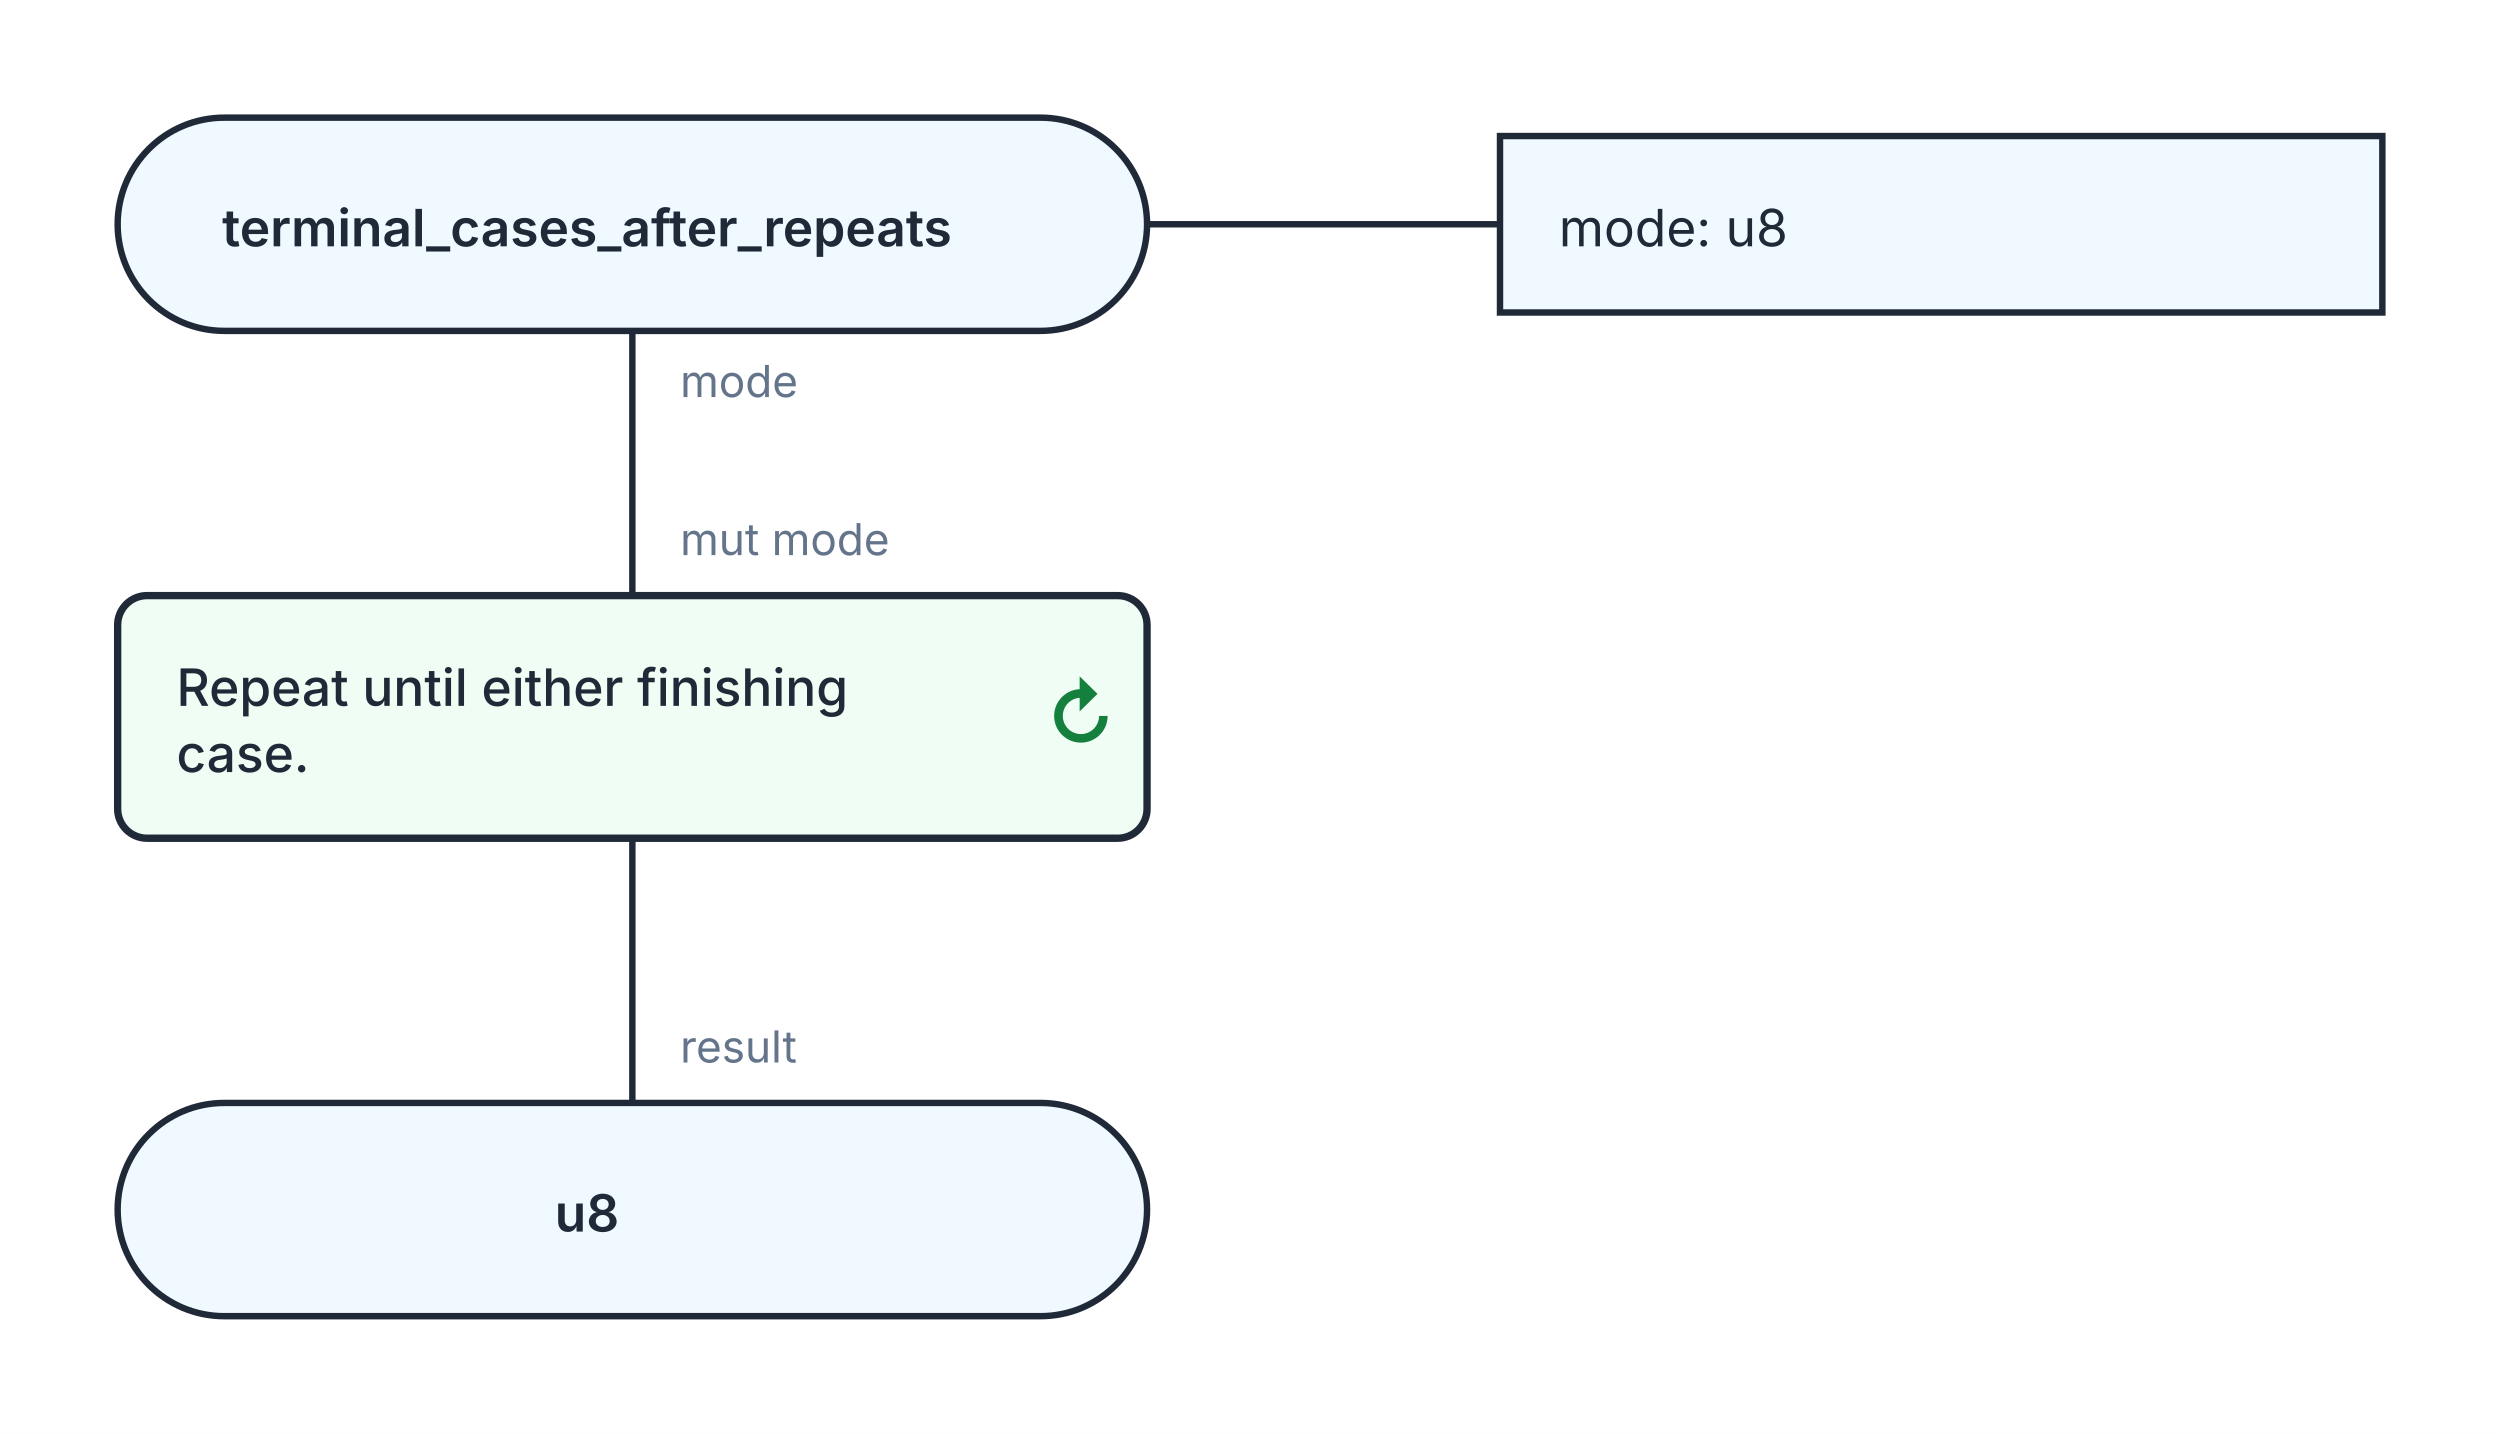
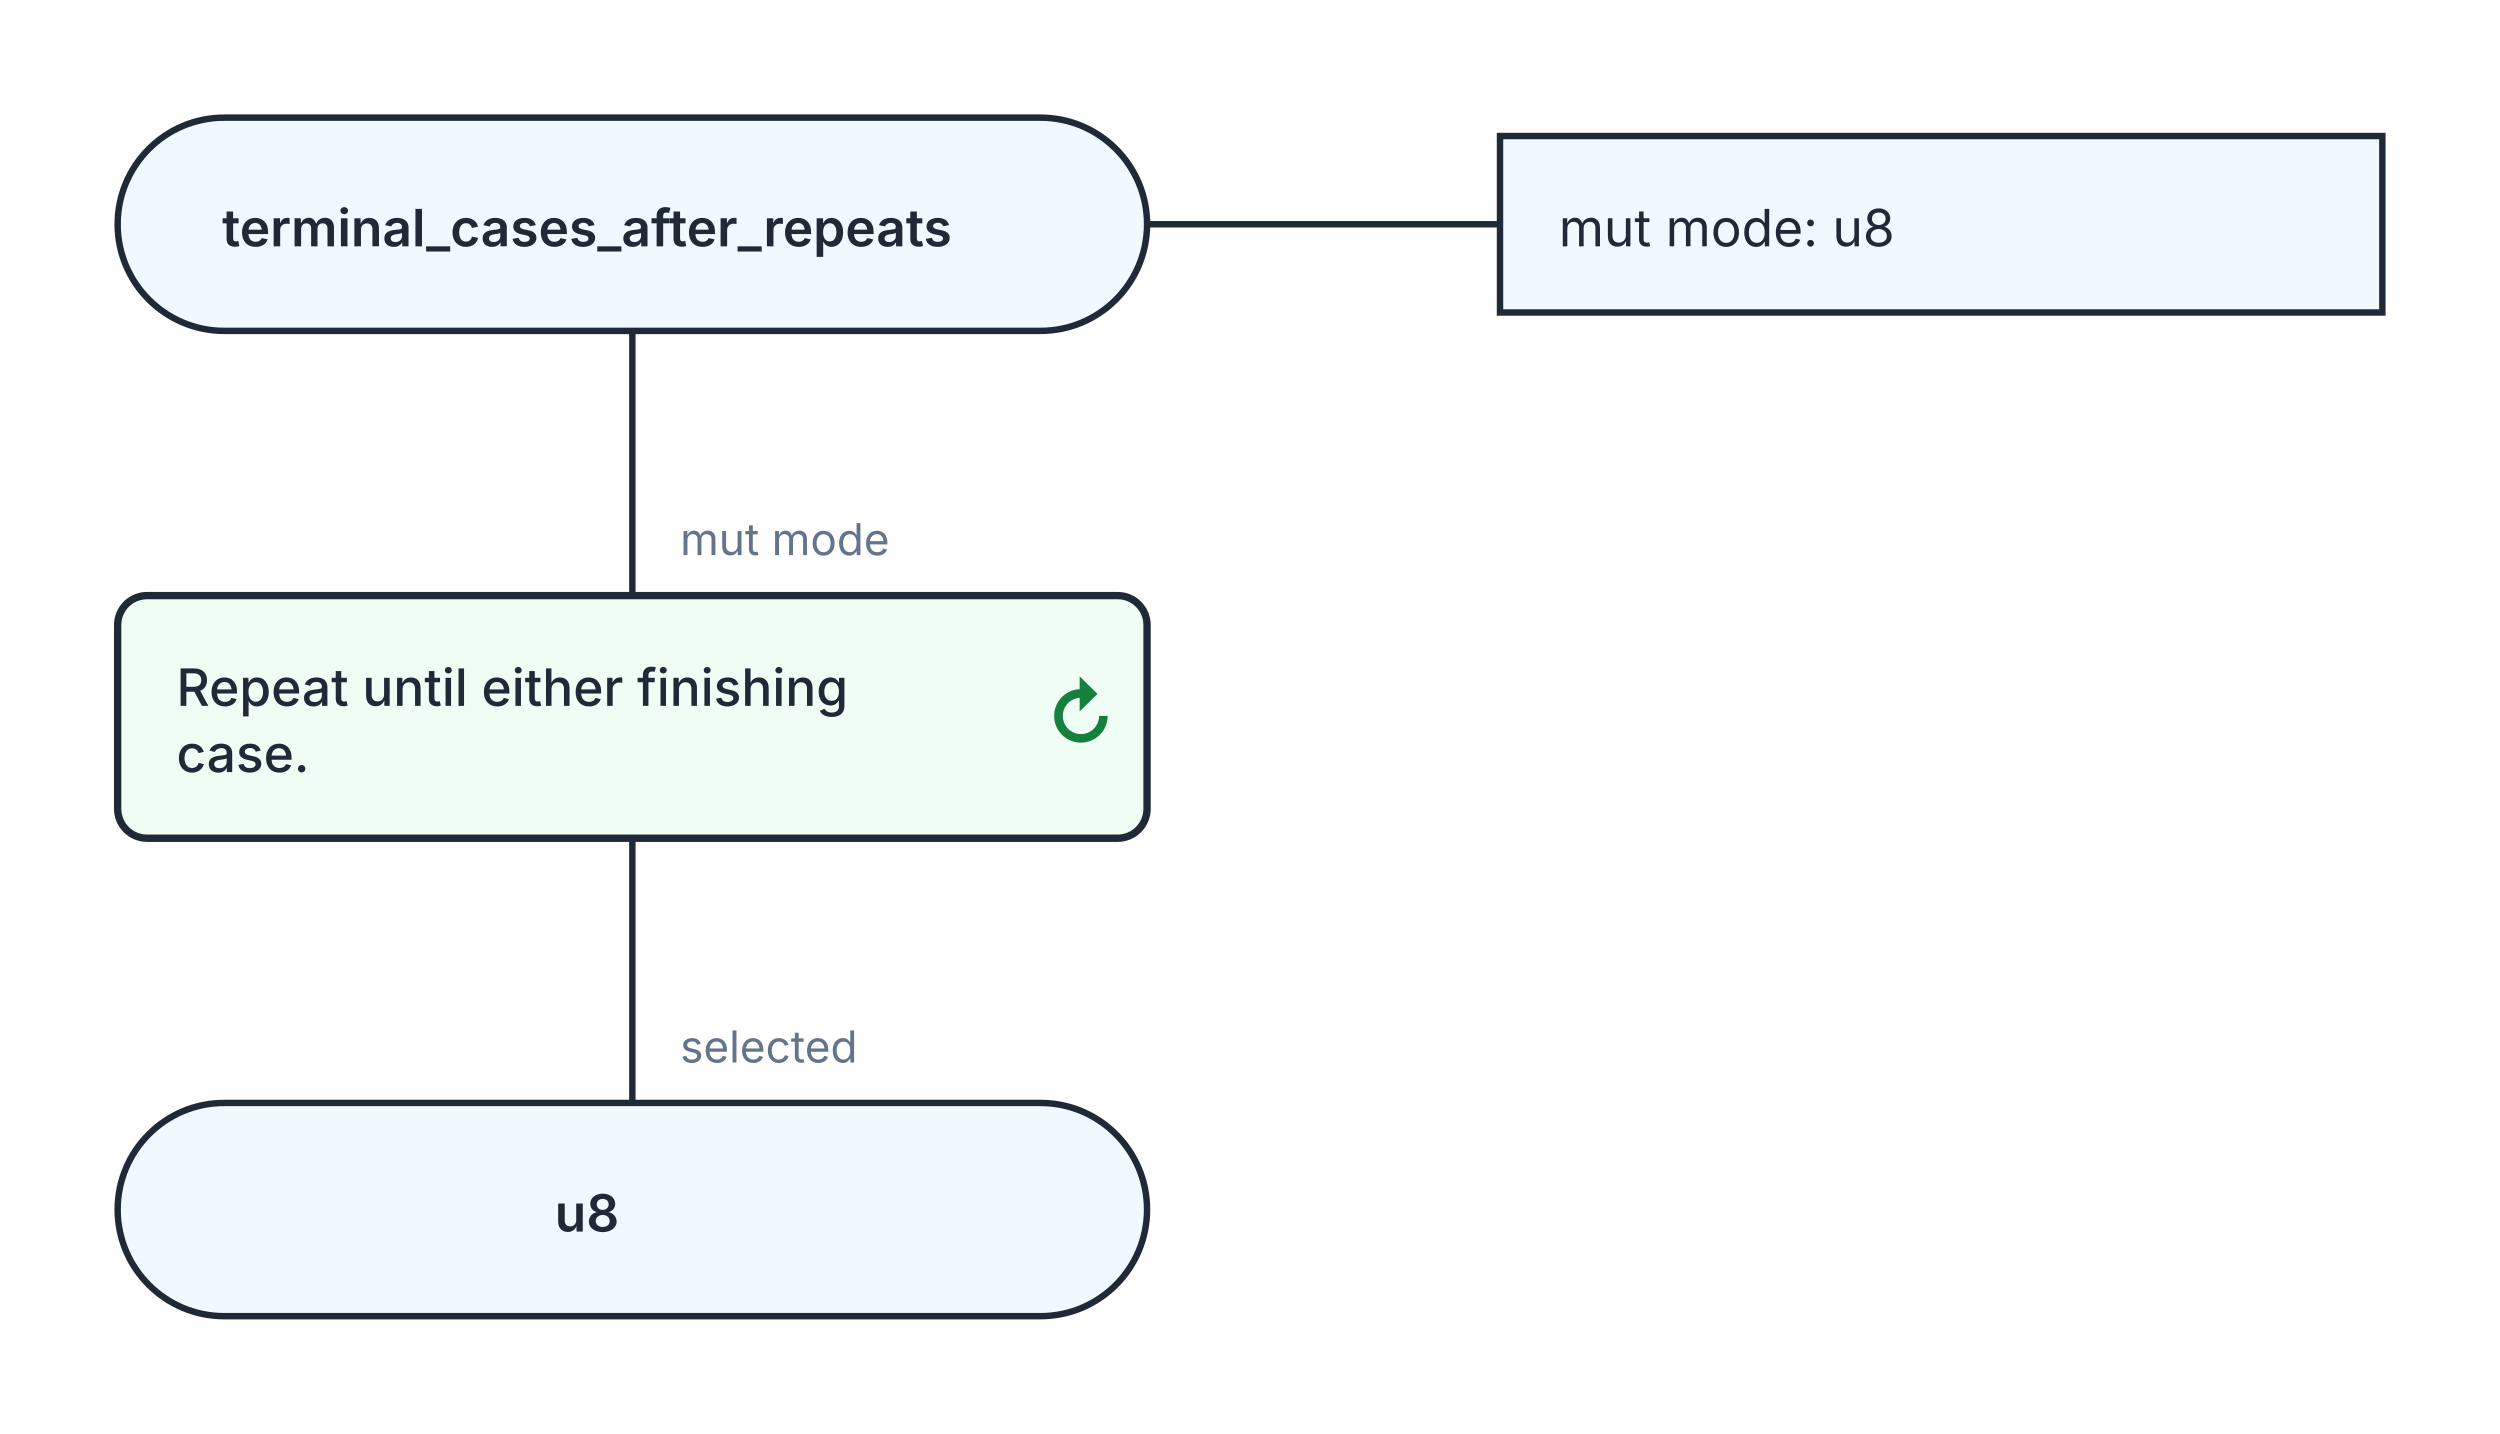
<svg xmlns="http://www.w3.org/2000/svg" width="680" height="390" viewBox="0 0 680 390" role="img" aria-labelledby="kaalang-title" aria-describedby="kaalang-description">
  <defs>
    <style>
      svg { color: #1f2937; font-family: Inter, ui-sans-serif, system-ui, -apple-system, BlinkMacSystemFont, "Segoe UI", sans-serif; text-rendering: optimizeLegibility; }
      .connection { fill: none; stroke: currentColor; stroke-width: 1.75; stroke-linecap: square; stroke-linejoin: round; }
      .connection-label { fill: #64748b; font-size: 12px; font-weight: 400; paint-order: stroke; stroke: #ffffff; stroke-width: 5px; stroke-linejoin: round; text-anchor: start; }
      .branch-label { fill: currentColor; font-weight: 500; }
      .parameter-link { fill: none; stroke: currentColor; stroke-width: 1.75; }
      .node-shape { fill: #ffffff; stroke: currentColor; stroke-width: 1.75; }
      .start .node-shape, .end .node-shape, .parameter-panel .node-shape { fill: #f0f9ff; }
      .action .node-shape, .call .node-shape { fill: #f8fafc; }
      .call-bars { fill: none; stroke: currentColor; stroke-width: 1.75; }
      .loop .node-shape { fill: #f0fdf4; stroke-width: 2; }
      .loop-marker { fill: #15803d; font-size: 20px; font-weight: 700; text-anchor: middle; }
      .question .node-shape { fill: #fffbeb; }
      .select .node-shape, .case .node-shape { fill: #f5f3ff; }
      .label { fill: currentColor; font-size: 14px; text-anchor: middle; }
      .start .label, .question .label, .select .label, .case .label, .end .label { font-weight: 600; }
      .action .label, .call .label, .loop .label { font-weight: 500; text-anchor: start; }
      .parameter-panel .label { font-weight: 400; text-anchor: start; }
      .cycle-boundary { fill: #f0fdf433; stroke: #15803d; stroke-width: 1.5; stroke-dasharray: 7 5; }
      .cycle-caption { fill: #166534; font-size: 12px; font-weight: 600; paint-order: stroke; stroke: #ffffff; stroke-width: 4px; }
    </style>
  </defs>
  <rect width="100%" height="100%" fill="#ffffff" />
  <g class="cycle-regions">
  </g>
  <g class="connections">
    <path class="connection" d="       M 172 90 L 172 162       M 172 228 L 172 300     " />
-     <text class="connection-label" x="185" y="289" xml:space="preserve">
-       <tspan x="185" dy="0">result</tspan>
-     </text>
-     <text class="connection-label" x="185" y="108" xml:space="preserve">
-       <tspan x="185" dy="0">mode</tspan>
-     </text>
    <text class="connection-label" x="185" y="151" xml:space="preserve">
      <tspan x="185" dy="0">mut mode</tspan>
+     </text>
+     <text class="connection-label" x="185" y="289" xml:space="preserve">
+       <tspan x="185" dy="0">selected</tspan>
    </text>
  </g>
  <g class="nodes">
    <path class="parameter-link" d="M 312 61 L 408 61" />
    <g class="parameter-panel" transform="translate(528 61)">
      <rect class="node-shape" x="-120" y="-24" width="240" height="48" />
      <text class="label" x="-104" y="6" xml:space="preserve">
-         <tspan x="-104" dy="0">mode: u8</tspan>
+         <tspan x="-104" dy="0">mut mode: u8</tspan>
      </text>
    </g>
    <g class="node start" transform="translate(172 61)">
      <rect class="node-shape" x="-140" y="-29" width="280" height="58" rx="29" />
      <text class="label" y="6" xml:space="preserve">
        <tspan x="0" dy="0">terminal_cases_after_repeats</tspan>
      </text>
    </g>
    <g class="node loop" transform="translate(172 195)">
      <rect class="node-shape" x="-140" y="-33" width="280" height="66" rx="8" />
      <text class="label" y="-3" xml:space="preserve">
        <tspan x="-124" dy="0">Repeat until either finishing </tspan>
        <tspan x="-124" dy="18">case.</tspan>
      </text>
      <text class="loop-marker" x="122" y="7" aria-hidden="true">↻</text>
    </g>
    <g class="node end" transform="translate(172 329)">
      <rect class="node-shape" x="-140" y="-29" width="280" height="58" rx="29" />
      <text class="label" y="6" xml:space="preserve">
        <tspan x="0" dy="0">u8</tspan>
      </text>
    </g>
  </g>
</svg>
